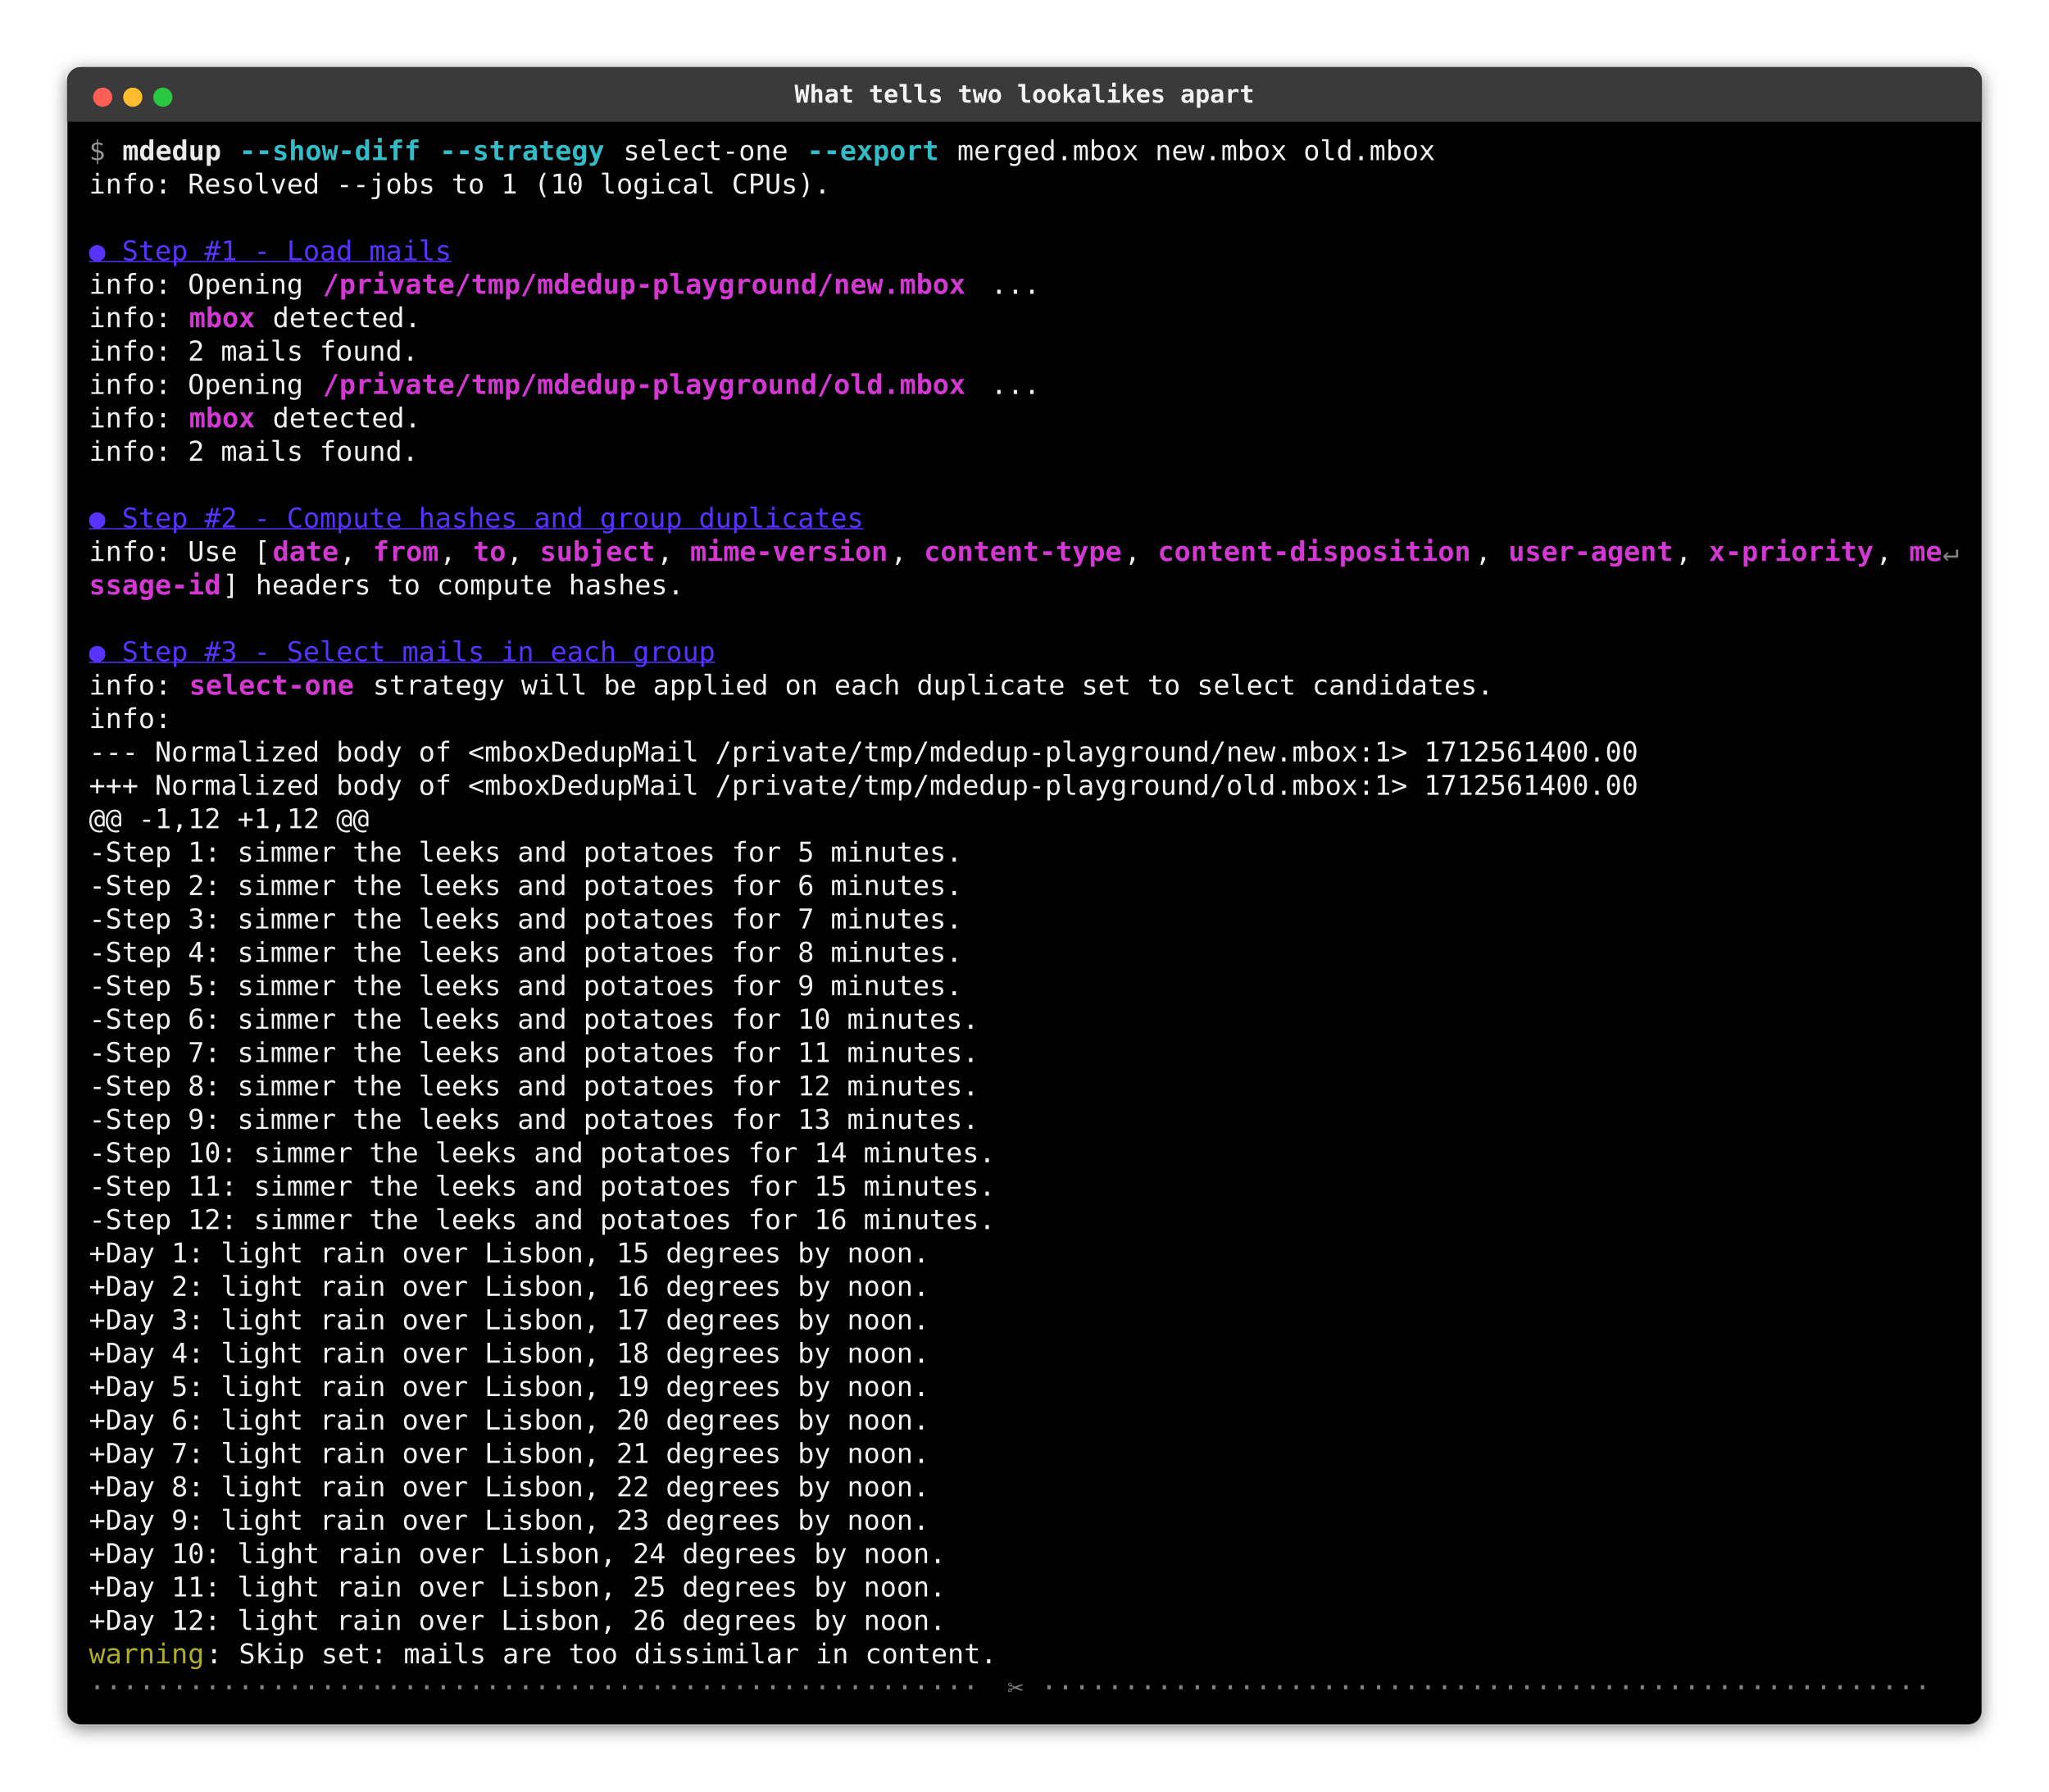
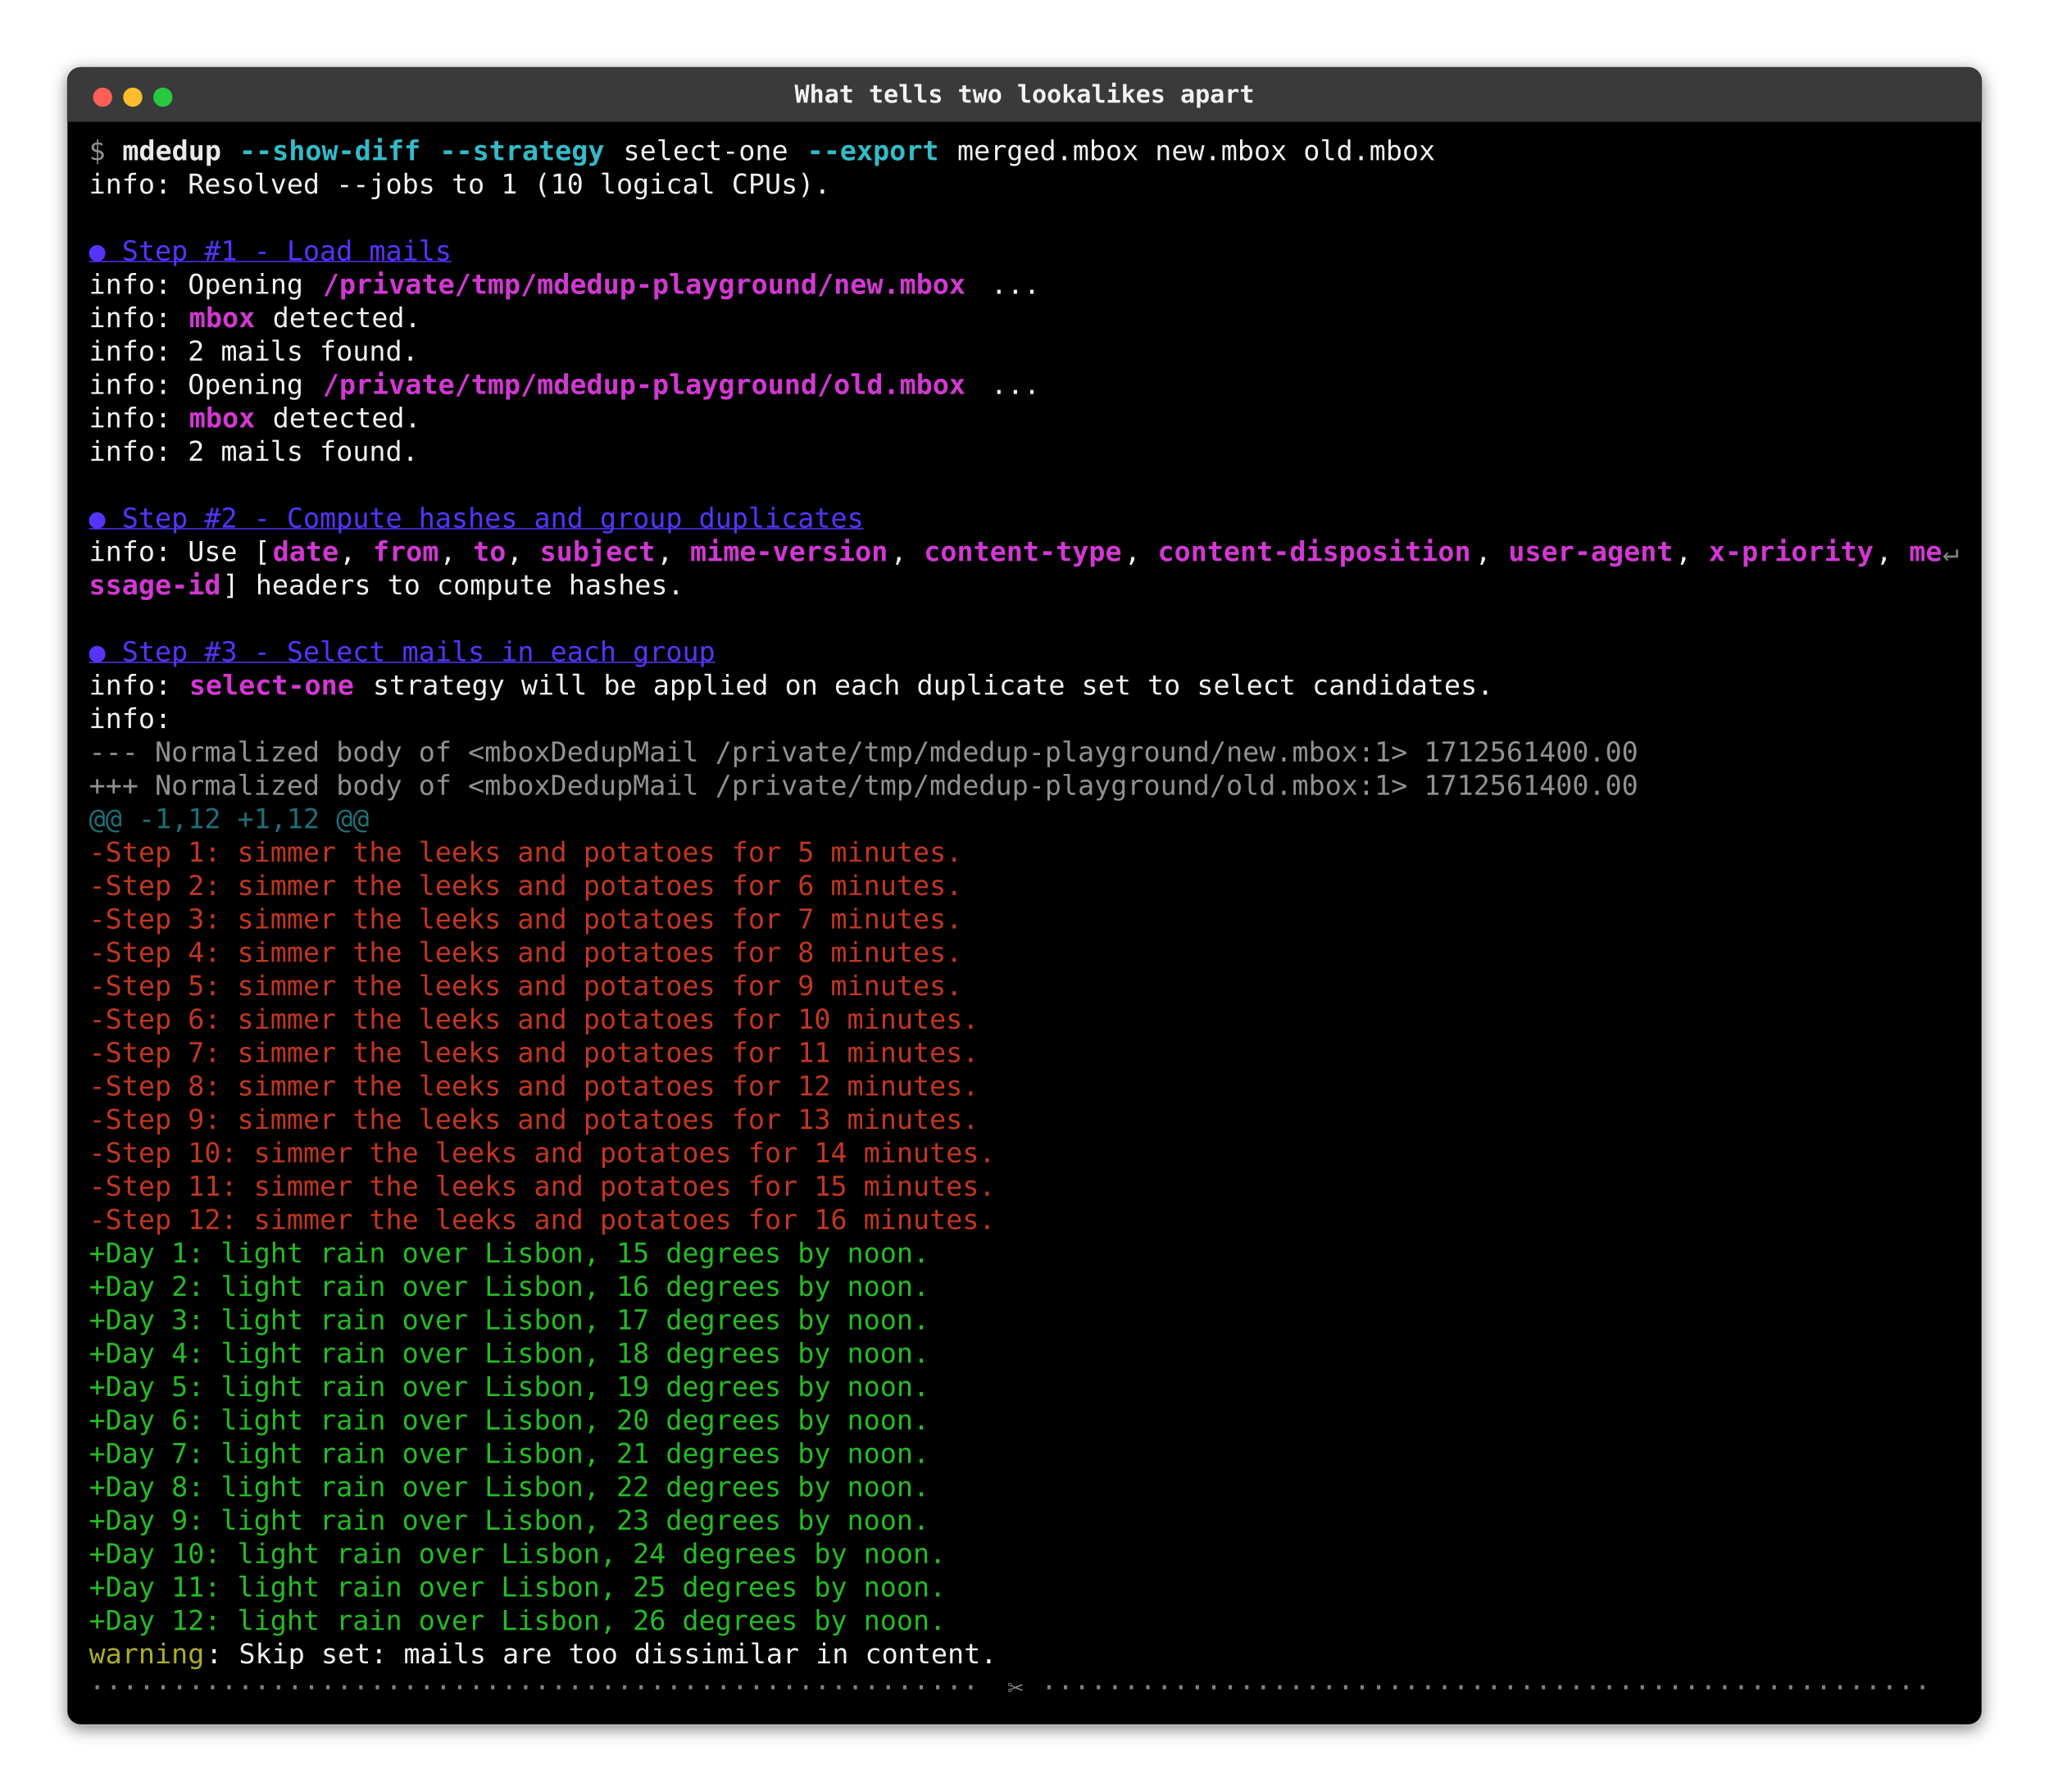
<svg xmlns="http://www.w3.org/2000/svg" viewBox="0 0 1497 1308.8">
  <style>
    .mdedup-show-diff-cli-matrix {
        font-family: 'SF Mono', Menlo, Monaco, monospace;
        font-size: 20px;
        line-height: 24.4px;
        font-variant-east-asian: full-width;
    }
    .mdedup-show-diff-cli-title {
        font-size: 18px;
        font-weight: bold;
        font-family: 'SF Mono', Menlo, Monaco, monospace;
    }
    .mdedup-show-diff-cli-r1 { fill: #919191 }
    .mdedup-show-diff-cli-r2 { fill: #e9ebeb;font-weight: bold }
    .mdedup-show-diff-cli-r3 { fill: #33bbc8;font-weight: bold }
    .mdedup-show-diff-cli-r4 { fill: #f2f2f2 }
    .mdedup-show-diff-cli-r5 { fill: #5833ff;text-decoration: underline }
    .mdedup-show-diff-cli-r6 { fill: #d338d3;font-weight: bold }
    .mdedup-show-diff-cli-r7 { fill: #818383 }
-     .mdedup-show-diff-cli-r8 { fill: #adad27 }
+     .mdedup-show-diff-cli-r8 { fill: #1f7078 }
+     .mdedup-show-diff-cli-r9 { fill: #c23621 }
+     .mdedup-show-diff-cli-r10 { fill: #25bc24 }
+     .mdedup-show-diff-cli-r11 { fill: #adad27 }
</style>
  <defs>
    <clipPath id="mdedup-show-diff-cli-clip">
      <rect x="65" y="97" width="1366.4" height="1146.8" />
    </clipPath>
    <filter id="mdedup-show-diff-cli-shadow" x="-50%" y="-50%" width="200%" height="200%">
      <feGaussianBlur in="SourceAlpha" stdDeviation="6" />
      <feOffset dx="0" dy="3" result="cast" />
      <feFlood flood-color="rgba(0,0,0,0.5)" />
      <feComposite in2="cast" operator="in" result="shadow" />
      <feComposite in="shadow" in2="SourceAlpha" operator="out" />
    </filter>
  </defs>
  <rect filter="url(#mdedup-show-diff-cli-shadow)" x="49" y="49" width="1399" height="1210.8" rx="10" />
  <rect fill="#000000" stroke="rgba(255,255,255,0.35)" stroke-width="1" x="49" y="49" width="1399" height="1210.8" rx="10" />
  <path fill="#3a3a3a" d="M59,49 H1438 A10,10 0 0 1 1448,59 V89 H49 V59 A10,10 0 0 1 59,49 Z" />
  <g transform="translate(49, 49)">
    <g transform="translate(26,22)">
      <circle cx="0" cy="0" r="7" fill="#ff5f57" />
      <circle cx="22" cy="0" r="7" fill="#febc2e" />
      <circle cx="44" cy="0" r="7" fill="#28c840" />
    </g>
  </g>
  <text class="mdedup-show-diff-cli-title" fill="#f2f2f2" font-family="monospace" font-size="18" font-weight="bold" text-anchor="middle" x="748.5" y="75">What tells two lookalikes apart</text>
  <g clip-path="url(#mdedup-show-diff-cli-clip)">
    <g transform="translate(65, 97)">
      <g class="mdedup-show-diff-cli-matrix" font-family="monospace" font-size="20" fill="#f2f2f2">
        <text class="mdedup-show-diff-cli-r1" x="0" textLength="12.2" y="20">$</text>
        <text class="mdedup-show-diff-cli-r2" x="24.4" textLength="73.2" y="20">mdedup</text>
        <text class="mdedup-show-diff-cli-r3" x="109.8" textLength="134.2" y="20">--show-diff</text>
        <text class="mdedup-show-diff-cli-r3" x="256.2" textLength="122" y="20">--strategy</text>
        <text class="mdedup-show-diff-cli-r4" x="390.4" textLength="122" y="20">select-one</text>
        <text class="mdedup-show-diff-cli-r3" x="524.6" textLength="97.6" y="20">--export</text>
        <text class="mdedup-show-diff-cli-r4" x="634.4" textLength="353.8" y="20">merged.mbox new.mbox old.mbox</text>
        <text class="mdedup-show-diff-cli-r4" x="0" textLength="549" y="44.4">info: Resolved --jobs to 1 (10 logical CPUs).</text>
        <text class="mdedup-show-diff-cli-r5" x="0" textLength="268.4" y="93.2">● Step #1 - Load mails</text>
        <text class="mdedup-show-diff-cli-r4" x="0" textLength="158.6" y="117.6">info: Opening</text>
        <text class="mdedup-show-diff-cli-r6" x="170.8" textLength="475.8" y="117.6">/private/tmp/mdedup-playground/new.mbox</text>
        <text class="mdedup-show-diff-cli-r4" x="658.8" textLength="36.6" y="117.6">...</text>
        <text class="mdedup-show-diff-cli-r4" x="0" textLength="61" y="142">info:</text>
        <text class="mdedup-show-diff-cli-r6" x="73.2" textLength="48.8" y="142">mbox</text>
        <text class="mdedup-show-diff-cli-r4" x="134.2" textLength="109.8" y="142">detected.</text>
        <text class="mdedup-show-diff-cli-r4" x="0" textLength="244" y="166.4">info: 2 mails found.</text>
        <text class="mdedup-show-diff-cli-r4" x="0" textLength="158.6" y="190.8">info: Opening</text>
        <text class="mdedup-show-diff-cli-r6" x="170.8" textLength="475.8" y="190.8">/private/tmp/mdedup-playground/old.mbox</text>
        <text class="mdedup-show-diff-cli-r4" x="658.8" textLength="36.6" y="190.8">...</text>
        <text class="mdedup-show-diff-cli-r4" x="0" textLength="61" y="215.2">info:</text>
        <text class="mdedup-show-diff-cli-r6" x="73.2" textLength="48.8" y="215.2">mbox</text>
        <text class="mdedup-show-diff-cli-r4" x="134.2" textLength="109.8" y="215.2">detected.</text>
        <text class="mdedup-show-diff-cli-r4" x="0" textLength="244" y="239.6">info: 2 mails found.</text>
        <text class="mdedup-show-diff-cli-r5" x="0" textLength="573.4" y="288.4">● Step #2 - Compute hashes and group duplicates</text>
        <text class="mdedup-show-diff-cli-r4" x="0" textLength="134.2" y="312.8">info: Use [</text>
        <text class="mdedup-show-diff-cli-r6" x="134.2" textLength="48.8" y="312.8">date</text>
        <text class="mdedup-show-diff-cli-r4" x="183" textLength="12.2" y="312.8">,</text>
        <text class="mdedup-show-diff-cli-r6" x="207.4" textLength="48.8" y="312.8">from</text>
        <text class="mdedup-show-diff-cli-r4" x="256.2" textLength="12.2" y="312.8">,</text>
        <text class="mdedup-show-diff-cli-r6" x="280.6" textLength="24.4" y="312.8">to</text>
        <text class="mdedup-show-diff-cli-r4" x="305" textLength="12.2" y="312.8">,</text>
        <text class="mdedup-show-diff-cli-r6" x="329.4" textLength="85.4" y="312.8">subject</text>
        <text class="mdedup-show-diff-cli-r4" x="414.8" textLength="12.2" y="312.8">,</text>
        <text class="mdedup-show-diff-cli-r6" x="439.2" textLength="146.4" y="312.8">mime-version</text>
        <text class="mdedup-show-diff-cli-r4" x="585.6" textLength="12.2" y="312.8">,</text>
        <text class="mdedup-show-diff-cli-r6" x="610" textLength="146.4" y="312.8">content-type</text>
        <text class="mdedup-show-diff-cli-r4" x="756.4" textLength="12.2" y="312.8">,</text>
        <text class="mdedup-show-diff-cli-r6" x="780.8" textLength="231.8" y="312.8">content-disposition</text>
        <text class="mdedup-show-diff-cli-r4" x="1012.6" textLength="12.2" y="312.8">,</text>
        <text class="mdedup-show-diff-cli-r6" x="1037" textLength="122" y="312.8">user-agent</text>
        <text class="mdedup-show-diff-cli-r4" x="1159" textLength="12.2" y="312.8">,</text>
        <text class="mdedup-show-diff-cli-r6" x="1183.4" textLength="122" y="312.8">x-priority</text>
        <text class="mdedup-show-diff-cli-r4" x="1305.4" textLength="12.2" y="312.8">,</text>
        <text class="mdedup-show-diff-cli-r6" x="1329.8" textLength="24.4" y="312.8">me</text>
        <text class="mdedup-show-diff-cli-r7" x="1354.2" textLength="12.2" y="312.8">↵</text>
        <text class="mdedup-show-diff-cli-r6" x="0" textLength="97.6" y="337.2">ssage-id</text>
        <text class="mdedup-show-diff-cli-r4" x="97.6" textLength="341.6" y="337.2">] headers to compute hashes.</text>
        <text class="mdedup-show-diff-cli-r5" x="0" textLength="463.6" y="386">● Step #3 - Select mails in each group</text>
        <text class="mdedup-show-diff-cli-r4" x="0" textLength="61" y="410.4">info:</text>
        <text class="mdedup-show-diff-cli-r6" x="73.2" textLength="122" y="410.4">select-one</text>
        <text class="mdedup-show-diff-cli-r4" x="207.4" textLength="829.6" y="410.4">strategy will be applied on each duplicate set to select candidates.</text>
        <text class="mdedup-show-diff-cli-r4" x="0" textLength="61" y="434.8">info:</text>
-         <text class="mdedup-show-diff-cli-r4" x="0" textLength="1232.2" y="459.2">--- Normalized body of &lt;mboxDedupMail /private/tmp/mdedup-playground/new.mbox:1&gt;	1712561400.00</text>
-         <text class="mdedup-show-diff-cli-r4" x="0" textLength="1232.2" y="483.6">+++ Normalized body of &lt;mboxDedupMail /private/tmp/mdedup-playground/old.mbox:1&gt;	1712561400.00</text>
-         <text class="mdedup-show-diff-cli-r4" x="0" textLength="207.4" y="508">@@ -1,12 +1,12 @@</text>
-         <text class="mdedup-show-diff-cli-r4" x="0" textLength="646.6" y="532.4">-Step 1: simmer the leeks and potatoes for 5 minutes.</text>
-         <text class="mdedup-show-diff-cli-r4" x="0" textLength="646.6" y="556.8">-Step 2: simmer the leeks and potatoes for 6 minutes.</text>
-         <text class="mdedup-show-diff-cli-r4" x="0" textLength="646.6" y="581.2">-Step 3: simmer the leeks and potatoes for 7 minutes.</text>
-         <text class="mdedup-show-diff-cli-r4" x="0" textLength="646.6" y="605.6">-Step 4: simmer the leeks and potatoes for 8 minutes.</text>
-         <text class="mdedup-show-diff-cli-r4" x="0" textLength="646.6" y="630">-Step 5: simmer the leeks and potatoes for 9 minutes.</text>
-         <text class="mdedup-show-diff-cli-r4" x="0" textLength="658.8" y="654.4">-Step 6: simmer the leeks and potatoes for 10 minutes.</text>
-         <text class="mdedup-show-diff-cli-r4" x="0" textLength="658.8" y="678.8">-Step 7: simmer the leeks and potatoes for 11 minutes.</text>
-         <text class="mdedup-show-diff-cli-r4" x="0" textLength="658.8" y="703.2">-Step 8: simmer the leeks and potatoes for 12 minutes.</text>
-         <text class="mdedup-show-diff-cli-r4" x="0" textLength="658.8" y="727.6">-Step 9: simmer the leeks and potatoes for 13 minutes.</text>
-         <text class="mdedup-show-diff-cli-r4" x="0" textLength="671" y="752">-Step 10: simmer the leeks and potatoes for 14 minutes.</text>
-         <text class="mdedup-show-diff-cli-r4" x="0" textLength="671" y="776.4">-Step 11: simmer the leeks and potatoes for 15 minutes.</text>
-         <text class="mdedup-show-diff-cli-r4" x="0" textLength="671" y="800.8">-Step 12: simmer the leeks and potatoes for 16 minutes.</text>
-         <text class="mdedup-show-diff-cli-r4" x="0" textLength="622.2" y="825.2">+Day 1: light rain over Lisbon, 15 degrees by noon.</text>
-         <text class="mdedup-show-diff-cli-r4" x="0" textLength="622.2" y="849.6">+Day 2: light rain over Lisbon, 16 degrees by noon.</text>
-         <text class="mdedup-show-diff-cli-r4" x="0" textLength="622.2" y="874">+Day 3: light rain over Lisbon, 17 degrees by noon.</text>
-         <text class="mdedup-show-diff-cli-r4" x="0" textLength="622.2" y="898.4">+Day 4: light rain over Lisbon, 18 degrees by noon.</text>
-         <text class="mdedup-show-diff-cli-r4" x="0" textLength="622.2" y="922.8">+Day 5: light rain over Lisbon, 19 degrees by noon.</text>
-         <text class="mdedup-show-diff-cli-r4" x="0" textLength="622.2" y="947.2">+Day 6: light rain over Lisbon, 20 degrees by noon.</text>
-         <text class="mdedup-show-diff-cli-r4" x="0" textLength="622.2" y="971.6">+Day 7: light rain over Lisbon, 21 degrees by noon.</text>
-         <text class="mdedup-show-diff-cli-r4" x="0" textLength="622.2" y="996">+Day 8: light rain over Lisbon, 22 degrees by noon.</text>
-         <text class="mdedup-show-diff-cli-r4" x="0" textLength="622.2" y="1020.4">+Day 9: light rain over Lisbon, 23 degrees by noon.</text>
-         <text class="mdedup-show-diff-cli-r4" x="0" textLength="634.4" y="1044.8">+Day 10: light rain over Lisbon, 24 degrees by noon.</text>
-         <text class="mdedup-show-diff-cli-r4" x="0" textLength="634.4" y="1069.2">+Day 11: light rain over Lisbon, 25 degrees by noon.</text>
-         <text class="mdedup-show-diff-cli-r4" x="0" textLength="634.4" y="1093.6">+Day 12: light rain over Lisbon, 26 degrees by noon.</text>
-         <text class="mdedup-show-diff-cli-r8" x="0" textLength="85.4" y="1118">warning</text>
+         <text class="mdedup-show-diff-cli-r1" x="0" textLength="1232.2" y="459.2">--- Normalized body of &lt;mboxDedupMail /private/tmp/mdedup-playground/new.mbox:1&gt;	1712561400.00</text>
+         <text class="mdedup-show-diff-cli-r1" x="0" textLength="1232.2" y="483.6">+++ Normalized body of &lt;mboxDedupMail /private/tmp/mdedup-playground/old.mbox:1&gt;	1712561400.00</text>
+         <text class="mdedup-show-diff-cli-r8" x="0" textLength="207.4" y="508">@@ -1,12 +1,12 @@</text>
+         <text class="mdedup-show-diff-cli-r9" x="0" textLength="646.6" y="532.4">-Step 1: simmer the leeks and potatoes for 5 minutes.</text>
+         <text class="mdedup-show-diff-cli-r9" x="0" textLength="646.6" y="556.8">-Step 2: simmer the leeks and potatoes for 6 minutes.</text>
+         <text class="mdedup-show-diff-cli-r9" x="0" textLength="646.6" y="581.2">-Step 3: simmer the leeks and potatoes for 7 minutes.</text>
+         <text class="mdedup-show-diff-cli-r9" x="0" textLength="646.6" y="605.6">-Step 4: simmer the leeks and potatoes for 8 minutes.</text>
+         <text class="mdedup-show-diff-cli-r9" x="0" textLength="646.6" y="630">-Step 5: simmer the leeks and potatoes for 9 minutes.</text>
+         <text class="mdedup-show-diff-cli-r9" x="0" textLength="658.8" y="654.4">-Step 6: simmer the leeks and potatoes for 10 minutes.</text>
+         <text class="mdedup-show-diff-cli-r9" x="0" textLength="658.8" y="678.8">-Step 7: simmer the leeks and potatoes for 11 minutes.</text>
+         <text class="mdedup-show-diff-cli-r9" x="0" textLength="658.8" y="703.2">-Step 8: simmer the leeks and potatoes for 12 minutes.</text>
+         <text class="mdedup-show-diff-cli-r9" x="0" textLength="658.8" y="727.6">-Step 9: simmer the leeks and potatoes for 13 minutes.</text>
+         <text class="mdedup-show-diff-cli-r9" x="0" textLength="671" y="752">-Step 10: simmer the leeks and potatoes for 14 minutes.</text>
+         <text class="mdedup-show-diff-cli-r9" x="0" textLength="671" y="776.4">-Step 11: simmer the leeks and potatoes for 15 minutes.</text>
+         <text class="mdedup-show-diff-cli-r9" x="0" textLength="671" y="800.8">-Step 12: simmer the leeks and potatoes for 16 minutes.</text>
+         <text class="mdedup-show-diff-cli-r10" x="0" textLength="622.2" y="825.2">+Day 1: light rain over Lisbon, 15 degrees by noon.</text>
+         <text class="mdedup-show-diff-cli-r10" x="0" textLength="622.2" y="849.6">+Day 2: light rain over Lisbon, 16 degrees by noon.</text>
+         <text class="mdedup-show-diff-cli-r10" x="0" textLength="622.2" y="874">+Day 3: light rain over Lisbon, 17 degrees by noon.</text>
+         <text class="mdedup-show-diff-cli-r10" x="0" textLength="622.2" y="898.4">+Day 4: light rain over Lisbon, 18 degrees by noon.</text>
+         <text class="mdedup-show-diff-cli-r10" x="0" textLength="622.2" y="922.8">+Day 5: light rain over Lisbon, 19 degrees by noon.</text>
+         <text class="mdedup-show-diff-cli-r10" x="0" textLength="622.2" y="947.2">+Day 6: light rain over Lisbon, 20 degrees by noon.</text>
+         <text class="mdedup-show-diff-cli-r10" x="0" textLength="622.2" y="971.6">+Day 7: light rain over Lisbon, 21 degrees by noon.</text>
+         <text class="mdedup-show-diff-cli-r10" x="0" textLength="622.2" y="996">+Day 8: light rain over Lisbon, 22 degrees by noon.</text>
+         <text class="mdedup-show-diff-cli-r10" x="0" textLength="622.2" y="1020.4">+Day 9: light rain over Lisbon, 23 degrees by noon.</text>
+         <text class="mdedup-show-diff-cli-r10" x="0" textLength="634.4" y="1044.8">+Day 10: light rain over Lisbon, 24 degrees by noon.</text>
+         <text class="mdedup-show-diff-cli-r10" x="0" textLength="634.4" y="1069.2">+Day 11: light rain over Lisbon, 25 degrees by noon.</text>
+         <text class="mdedup-show-diff-cli-r10" x="0" textLength="634.4" y="1093.6">+Day 12: light rain over Lisbon, 26 degrees by noon.</text>
+         <text class="mdedup-show-diff-cli-r11" x="0" textLength="85.4" y="1118">warning</text>
        <text class="mdedup-show-diff-cli-r4" x="85.4" textLength="585.6" y="1118">: Skip set: mails are too dissimilar in content.</text>
        <text class="mdedup-show-diff-cli-r7" x="0" textLength="658.8" y="1142.4">······················································</text>
        <text class="mdedup-show-diff-cli-r7" x="671" textLength="12.2" y="1142.4">✂</text>
        <text class="mdedup-show-diff-cli-r7" x="695.4" textLength="658.8" y="1142.4">······················································</text>
      </g>
    </g>
  </g>
</svg>
